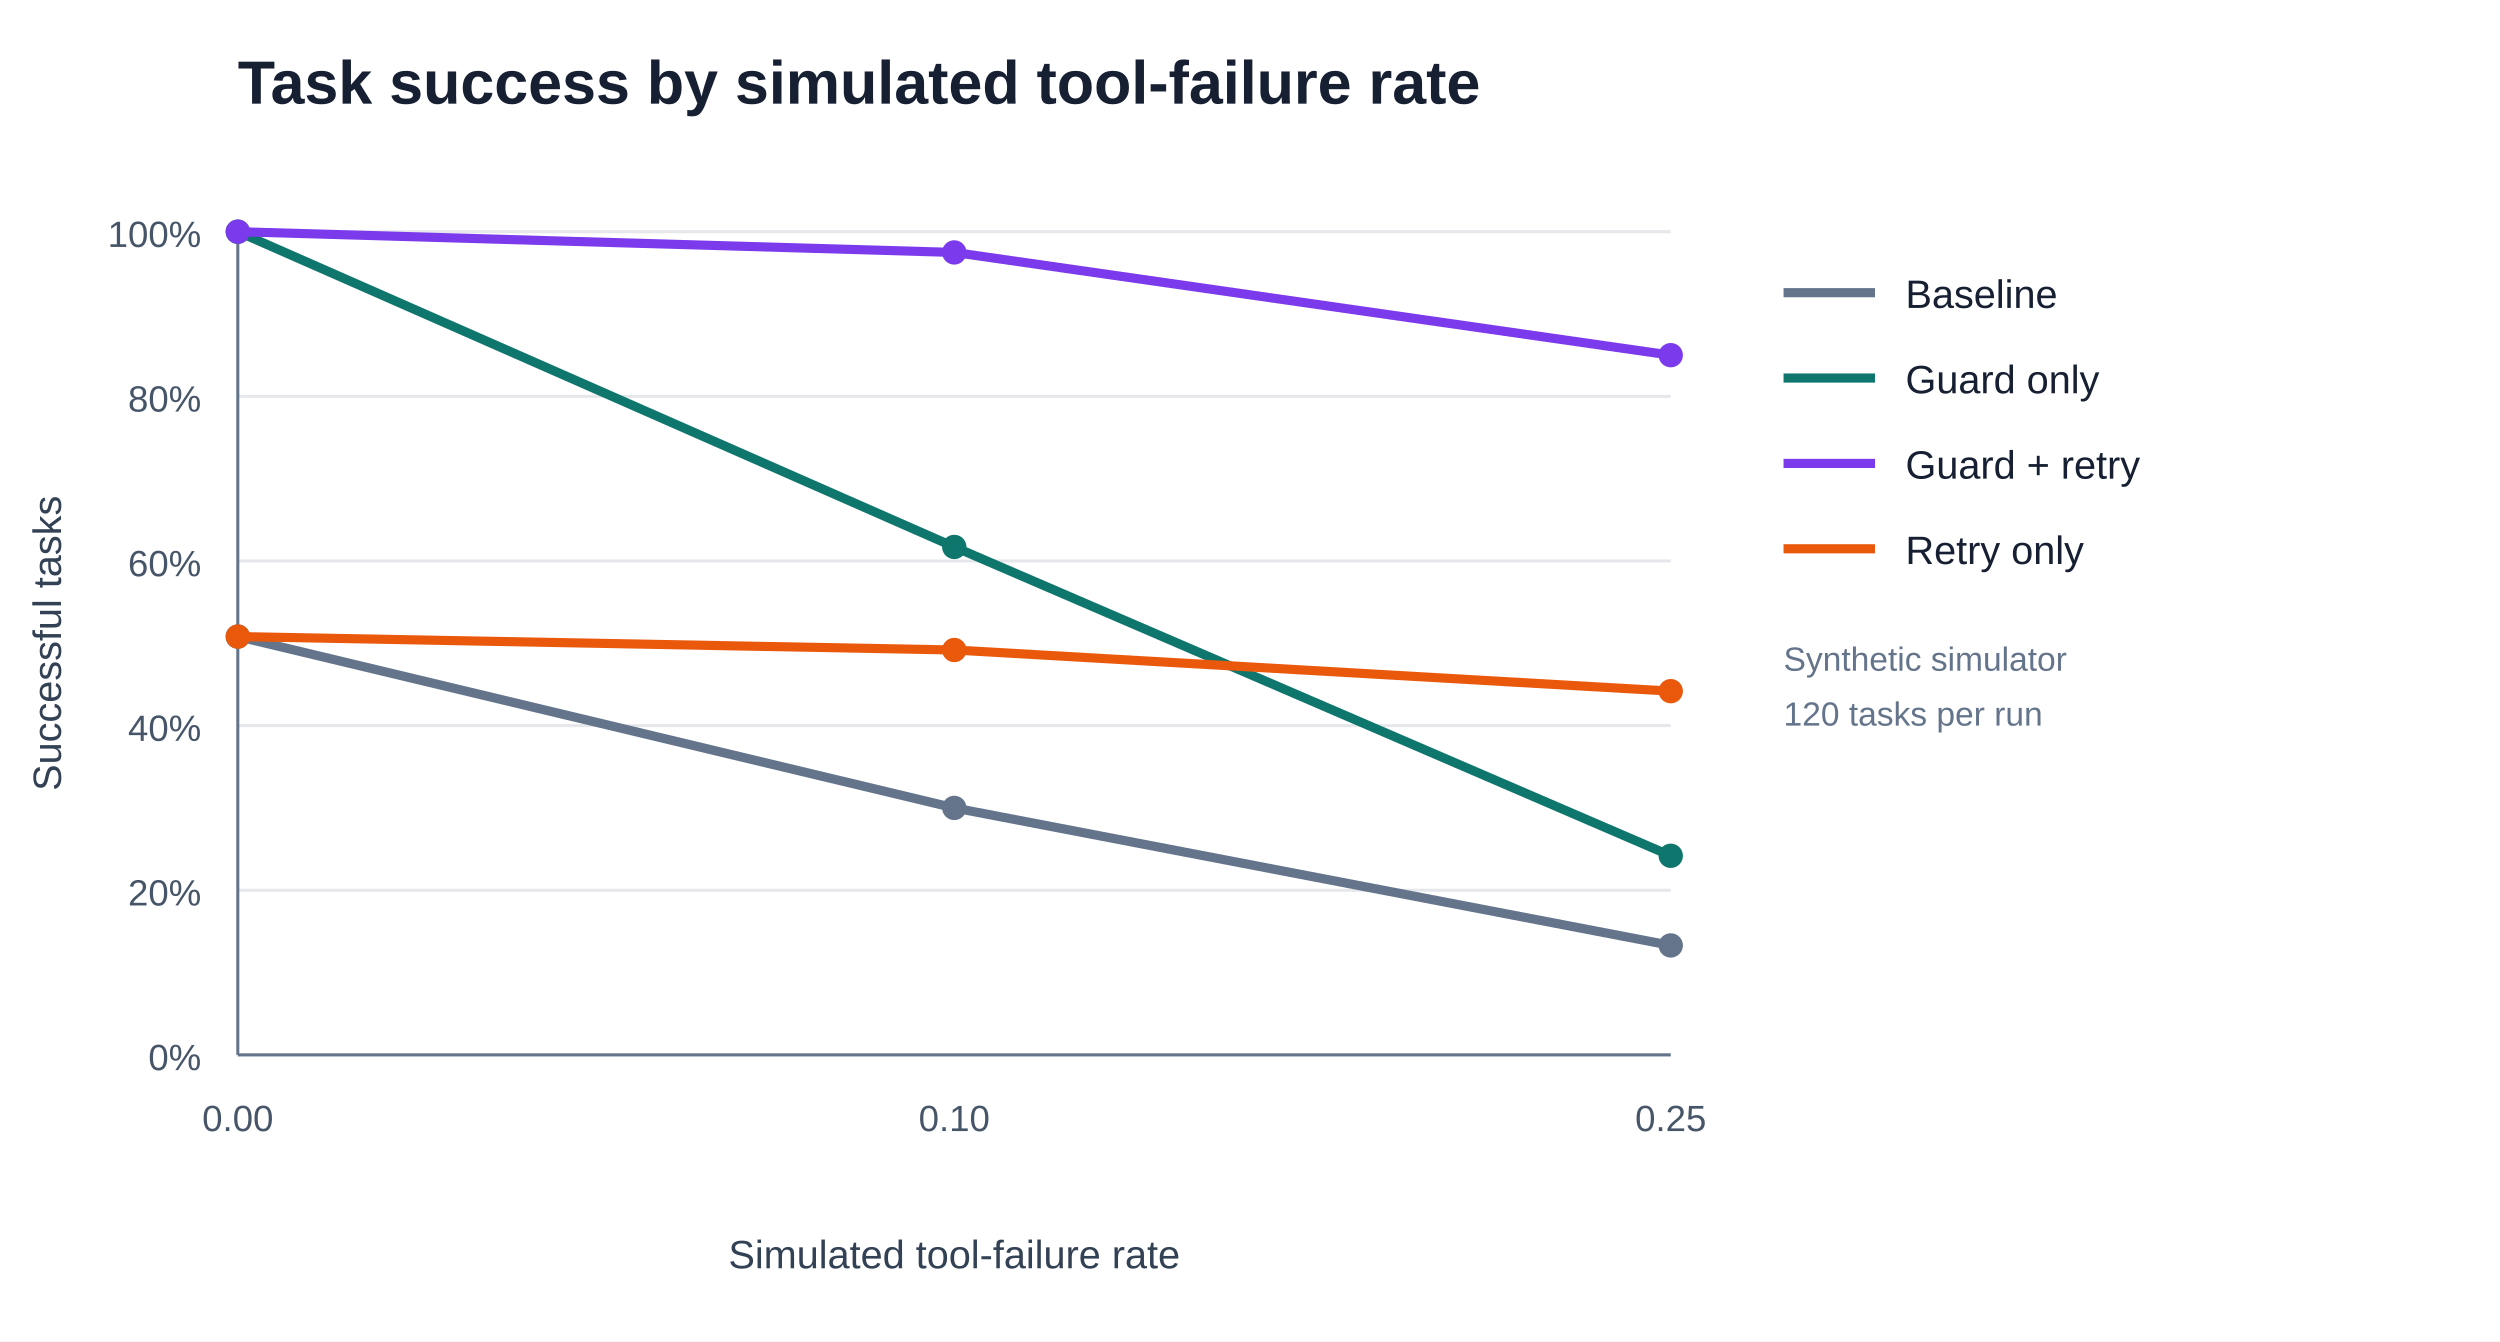
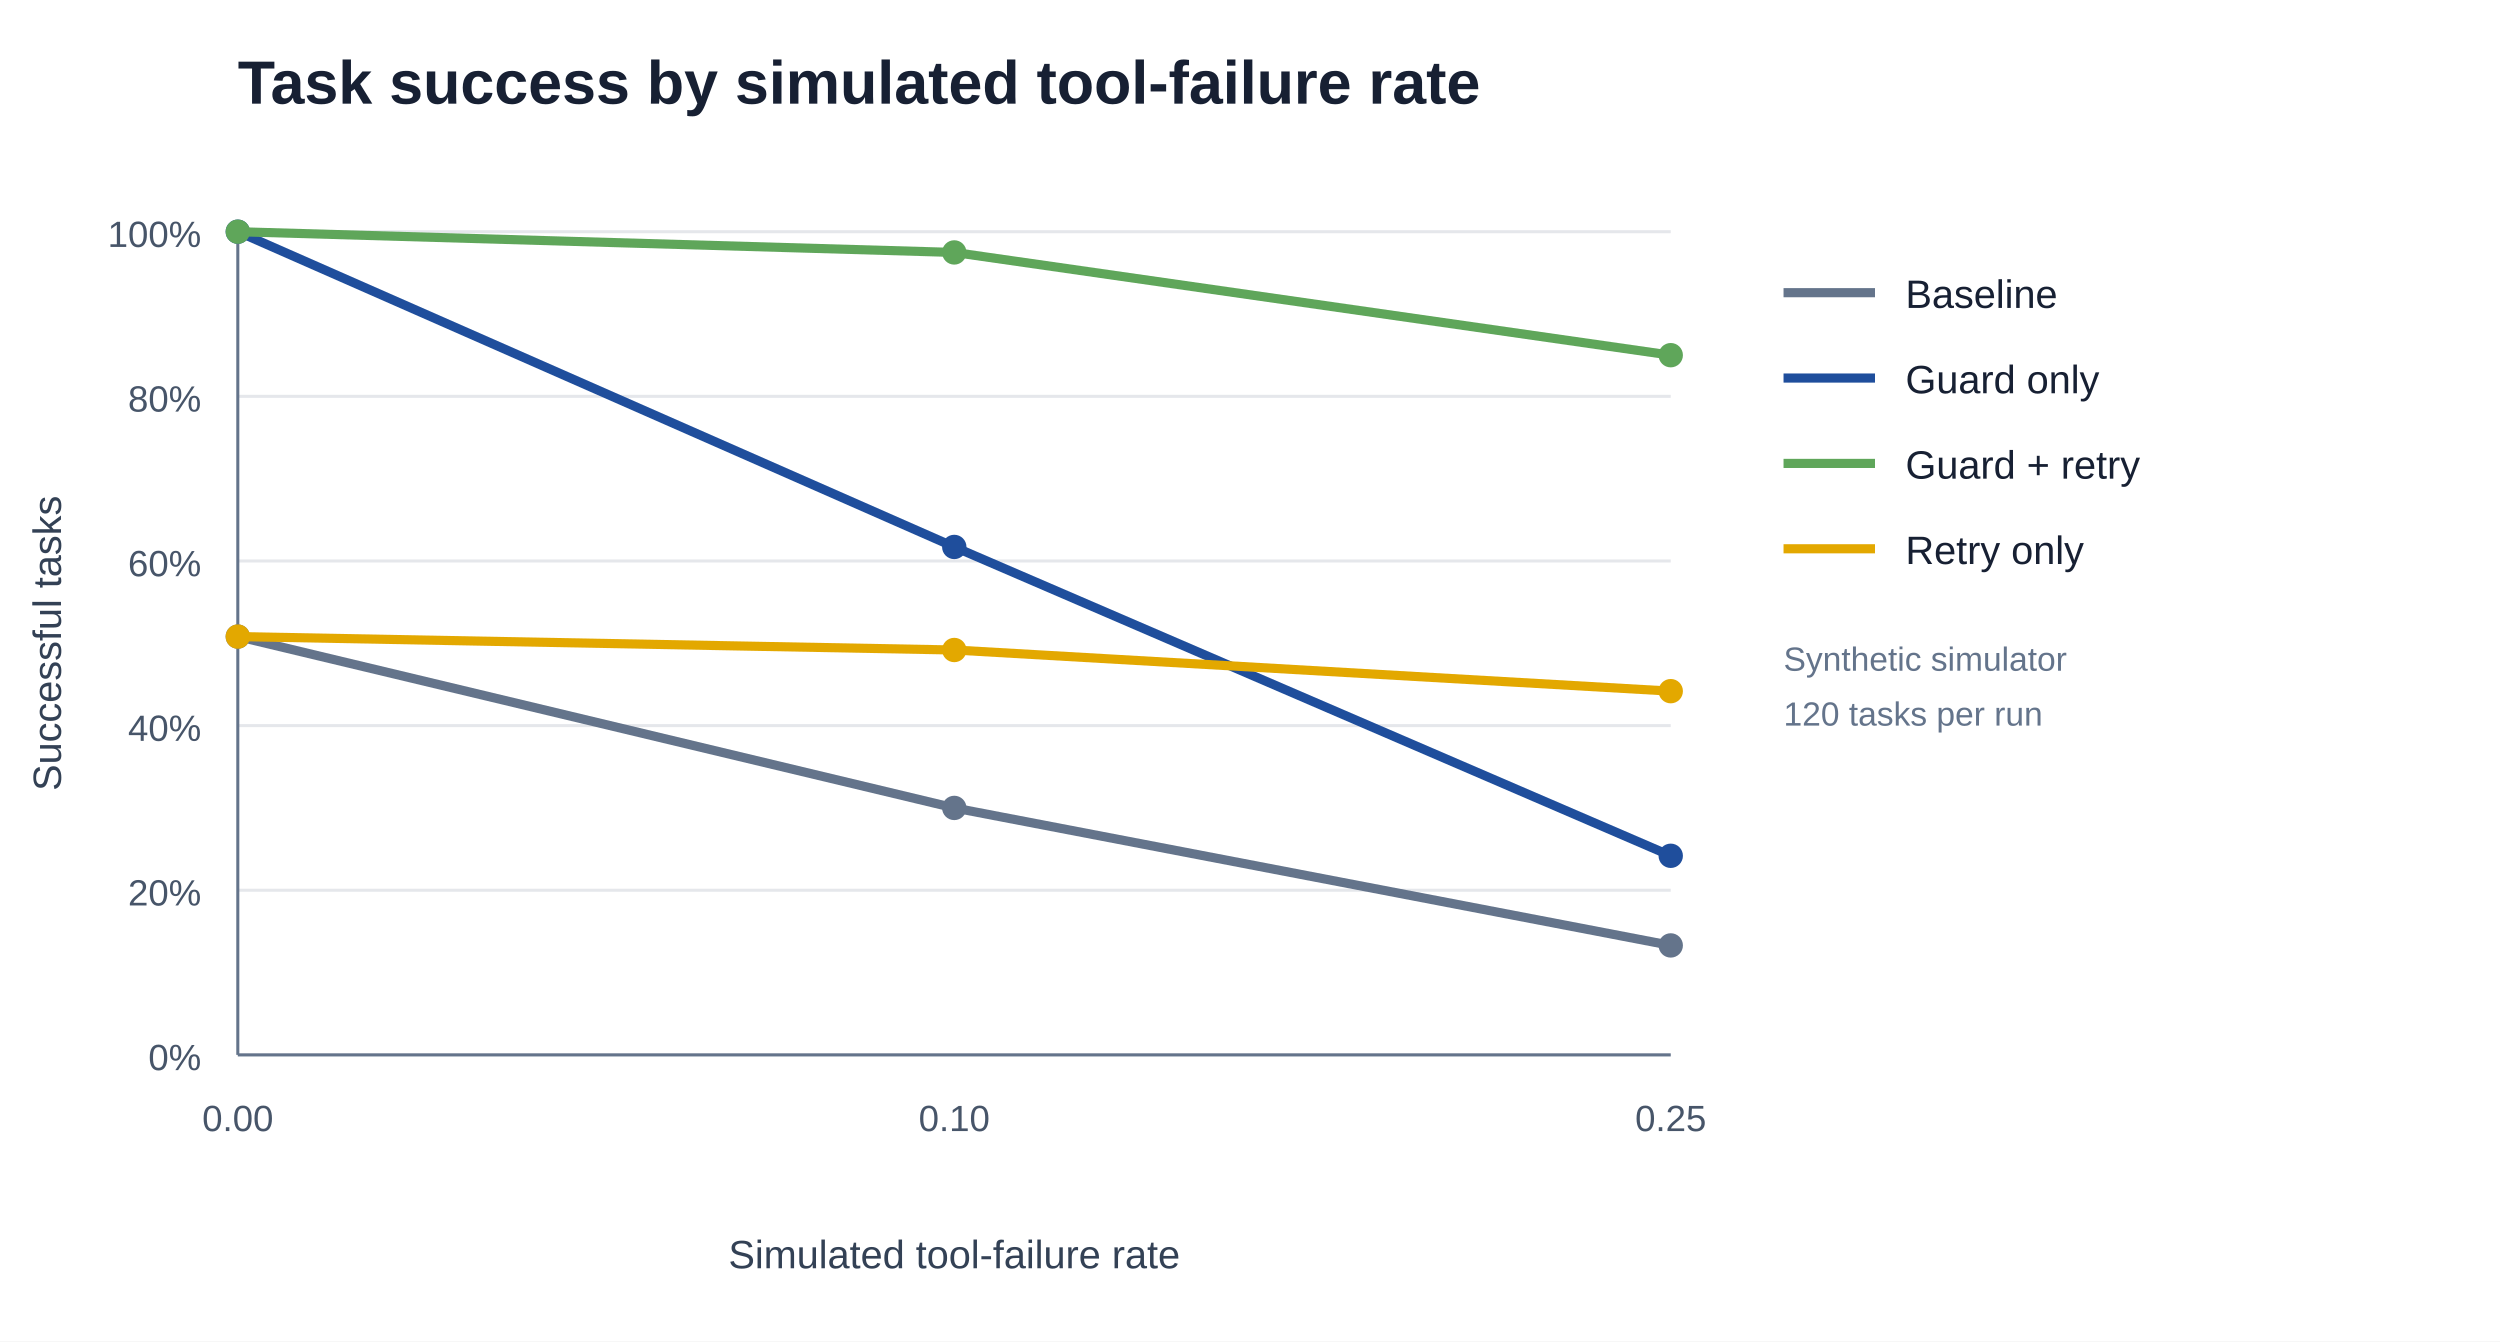
<svg xmlns="http://www.w3.org/2000/svg" width="820" height="440" viewBox="0 0 820 440">
  <rect width="100%" height="100%" fill="#ffffff" />
  <text x="78" y="34" font-family="Arial,sans-serif" font-size="20" font-weight="700" fill="#172033">Task success by simulated tool-failure rate</text>
  <line x1="78" y1="346.0" x2="548" y2="346.0" stroke="#e5e7eb" />
  <text x="66" y="351.0" text-anchor="end" font-family="Arial,sans-serif" font-size="12" fill="#475569">0%</text>
  <line x1="78" y1="292.0" x2="548" y2="292.0" stroke="#e5e7eb" />
  <text x="66" y="297.0" text-anchor="end" font-family="Arial,sans-serif" font-size="12" fill="#475569">20%</text>
  <line x1="78" y1="238.0" x2="548" y2="238.0" stroke="#e5e7eb" />
  <text x="66" y="243.0" text-anchor="end" font-family="Arial,sans-serif" font-size="12" fill="#475569">40%</text>
  <line x1="78" y1="184.0" x2="548" y2="184.0" stroke="#e5e7eb" />
  <text x="66" y="189.0" text-anchor="end" font-family="Arial,sans-serif" font-size="12" fill="#475569">60%</text>
  <line x1="78" y1="130.0" x2="548" y2="130.0" stroke="#e5e7eb" />
  <text x="66" y="135.0" text-anchor="end" font-family="Arial,sans-serif" font-size="12" fill="#475569">80%</text>
  <line x1="78" y1="76.0" x2="548" y2="76.0" stroke="#e5e7eb" />
  <text x="66" y="81.0" text-anchor="end" font-family="Arial,sans-serif" font-size="12" fill="#475569">100%</text>
  <text x="78.0" y="371" text-anchor="middle" font-family="Arial,sans-serif" font-size="12" fill="#475569">0.00</text>
  <text x="313.0" y="371" text-anchor="middle" font-family="Arial,sans-serif" font-size="12" fill="#475569">0.10</text>
  <text x="548.0" y="371" text-anchor="middle" font-family="Arial,sans-serif" font-size="12" fill="#475569">0.25</text>
  <line x1="78" y1="76" x2="78" y2="346" stroke="#64748b" />
  <line x1="78" y1="346" x2="548" y2="346" stroke="#64748b" />
  <text x="313.0" y="416" text-anchor="middle" font-family="Arial,sans-serif" font-size="13" fill="#334155">Simulated tool-failure rate</text>
  <text transform="translate(20 211.0) rotate(-90)" text-anchor="middle" font-family="Arial,sans-serif" font-size="13" fill="#334155">Successful tasks</text>
  <polyline points="78.0,208.8 313.0,265.0 548.0,310.1" fill="none" stroke="#64748b" stroke-width="3" stroke-linejoin="round" />
  <circle cx="78.0" cy="208.8" r="4" fill="#64748b" />
  <circle cx="313.0" cy="265.0" r="4" fill="#64748b" />
  <circle cx="548.0" cy="310.1" r="4" fill="#64748b" />
  <line x1="585" y1="96" x2="615" y2="96" stroke="#64748b" stroke-width="3" />
  <text x="625" y="101" font-family="Arial,sans-serif" font-size="13" fill="#172033">Baseline</text>
-   <polyline points="78.0,76.0 313.0,179.4 548.0,280.7" fill="none" stroke="#0f766e" stroke-width="3" stroke-linejoin="round" />
-   <circle cx="78.0" cy="76.0" r="4" fill="#0f766e" />
-   <circle cx="313.0" cy="179.4" r="4" fill="#0f766e" />
-   <circle cx="548.0" cy="280.7" r="4" fill="#0f766e" />
-   <line x1="585" y1="124" x2="615" y2="124" stroke="#0f766e" stroke-width="3" />
+   <polyline points="78.0,76.0 313.0,179.4 548.0,280.7" fill="none" stroke="#1F4E9C" stroke-width="3" stroke-linejoin="round" />
+   <circle cx="78.0" cy="76.0" r="4" fill="#1F4E9C" />
+   <circle cx="313.0" cy="179.4" r="4" fill="#1F4E9C" />
+   <circle cx="548.0" cy="280.7" r="4" fill="#1F4E9C" />
+   <line x1="585" y1="124" x2="615" y2="124" stroke="#1F4E9C" stroke-width="3" />
  <text x="625" y="129" font-family="Arial,sans-serif" font-size="13" fill="#172033">Guard only</text>
-   <polyline points="78.0,76.0 313.0,82.8 548.0,116.5" fill="none" stroke="#7c3aed" stroke-width="3" stroke-linejoin="round" />
-   <circle cx="78.0" cy="76.0" r="4" fill="#7c3aed" />
-   <circle cx="313.0" cy="82.8" r="4" fill="#7c3aed" />
-   <circle cx="548.0" cy="116.5" r="4" fill="#7c3aed" />
-   <line x1="585" y1="152" x2="615" y2="152" stroke="#7c3aed" stroke-width="3" />
+   <polyline points="78.0,76.0 313.0,82.8 548.0,116.5" fill="none" stroke="#5FA65A" stroke-width="3" stroke-linejoin="round" />
+   <circle cx="78.0" cy="76.0" r="4" fill="#5FA65A" />
+   <circle cx="313.0" cy="82.8" r="4" fill="#5FA65A" />
+   <circle cx="548.0" cy="116.5" r="4" fill="#5FA65A" />
+   <line x1="585" y1="152" x2="615" y2="152" stroke="#5FA65A" stroke-width="3" />
  <text x="625" y="157" font-family="Arial,sans-serif" font-size="13" fill="#172033">Guard + retry</text>
-   <polyline points="78.0,208.8 313.0,213.2 548.0,226.7" fill="none" stroke="#ea580c" stroke-width="3" stroke-linejoin="round" />
-   <circle cx="78.0" cy="208.8" r="4" fill="#ea580c" />
-   <circle cx="313.0" cy="213.2" r="4" fill="#ea580c" />
-   <circle cx="548.0" cy="226.7" r="4" fill="#ea580c" />
-   <line x1="585" y1="180" x2="615" y2="180" stroke="#ea580c" stroke-width="3" />
+   <polyline points="78.0,208.8 313.0,213.2 548.0,226.7" fill="none" stroke="#E3A800" stroke-width="3" stroke-linejoin="round" />
+   <circle cx="78.0" cy="208.8" r="4" fill="#E3A800" />
+   <circle cx="313.0" cy="213.2" r="4" fill="#E3A800" />
+   <circle cx="548.0" cy="226.7" r="4" fill="#E3A800" />
+   <line x1="585" y1="180" x2="615" y2="180" stroke="#E3A800" stroke-width="3" />
  <text x="625" y="185" font-family="Arial,sans-serif" font-size="13" fill="#172033">Retry only</text>
  <text x="585" y="220" font-family="Arial,sans-serif" font-size="11" fill="#64748b">Synthetic simulator</text>
  <text x="585" y="238" font-family="Arial,sans-serif" font-size="11" fill="#64748b">120 tasks per run</text>
</svg>
